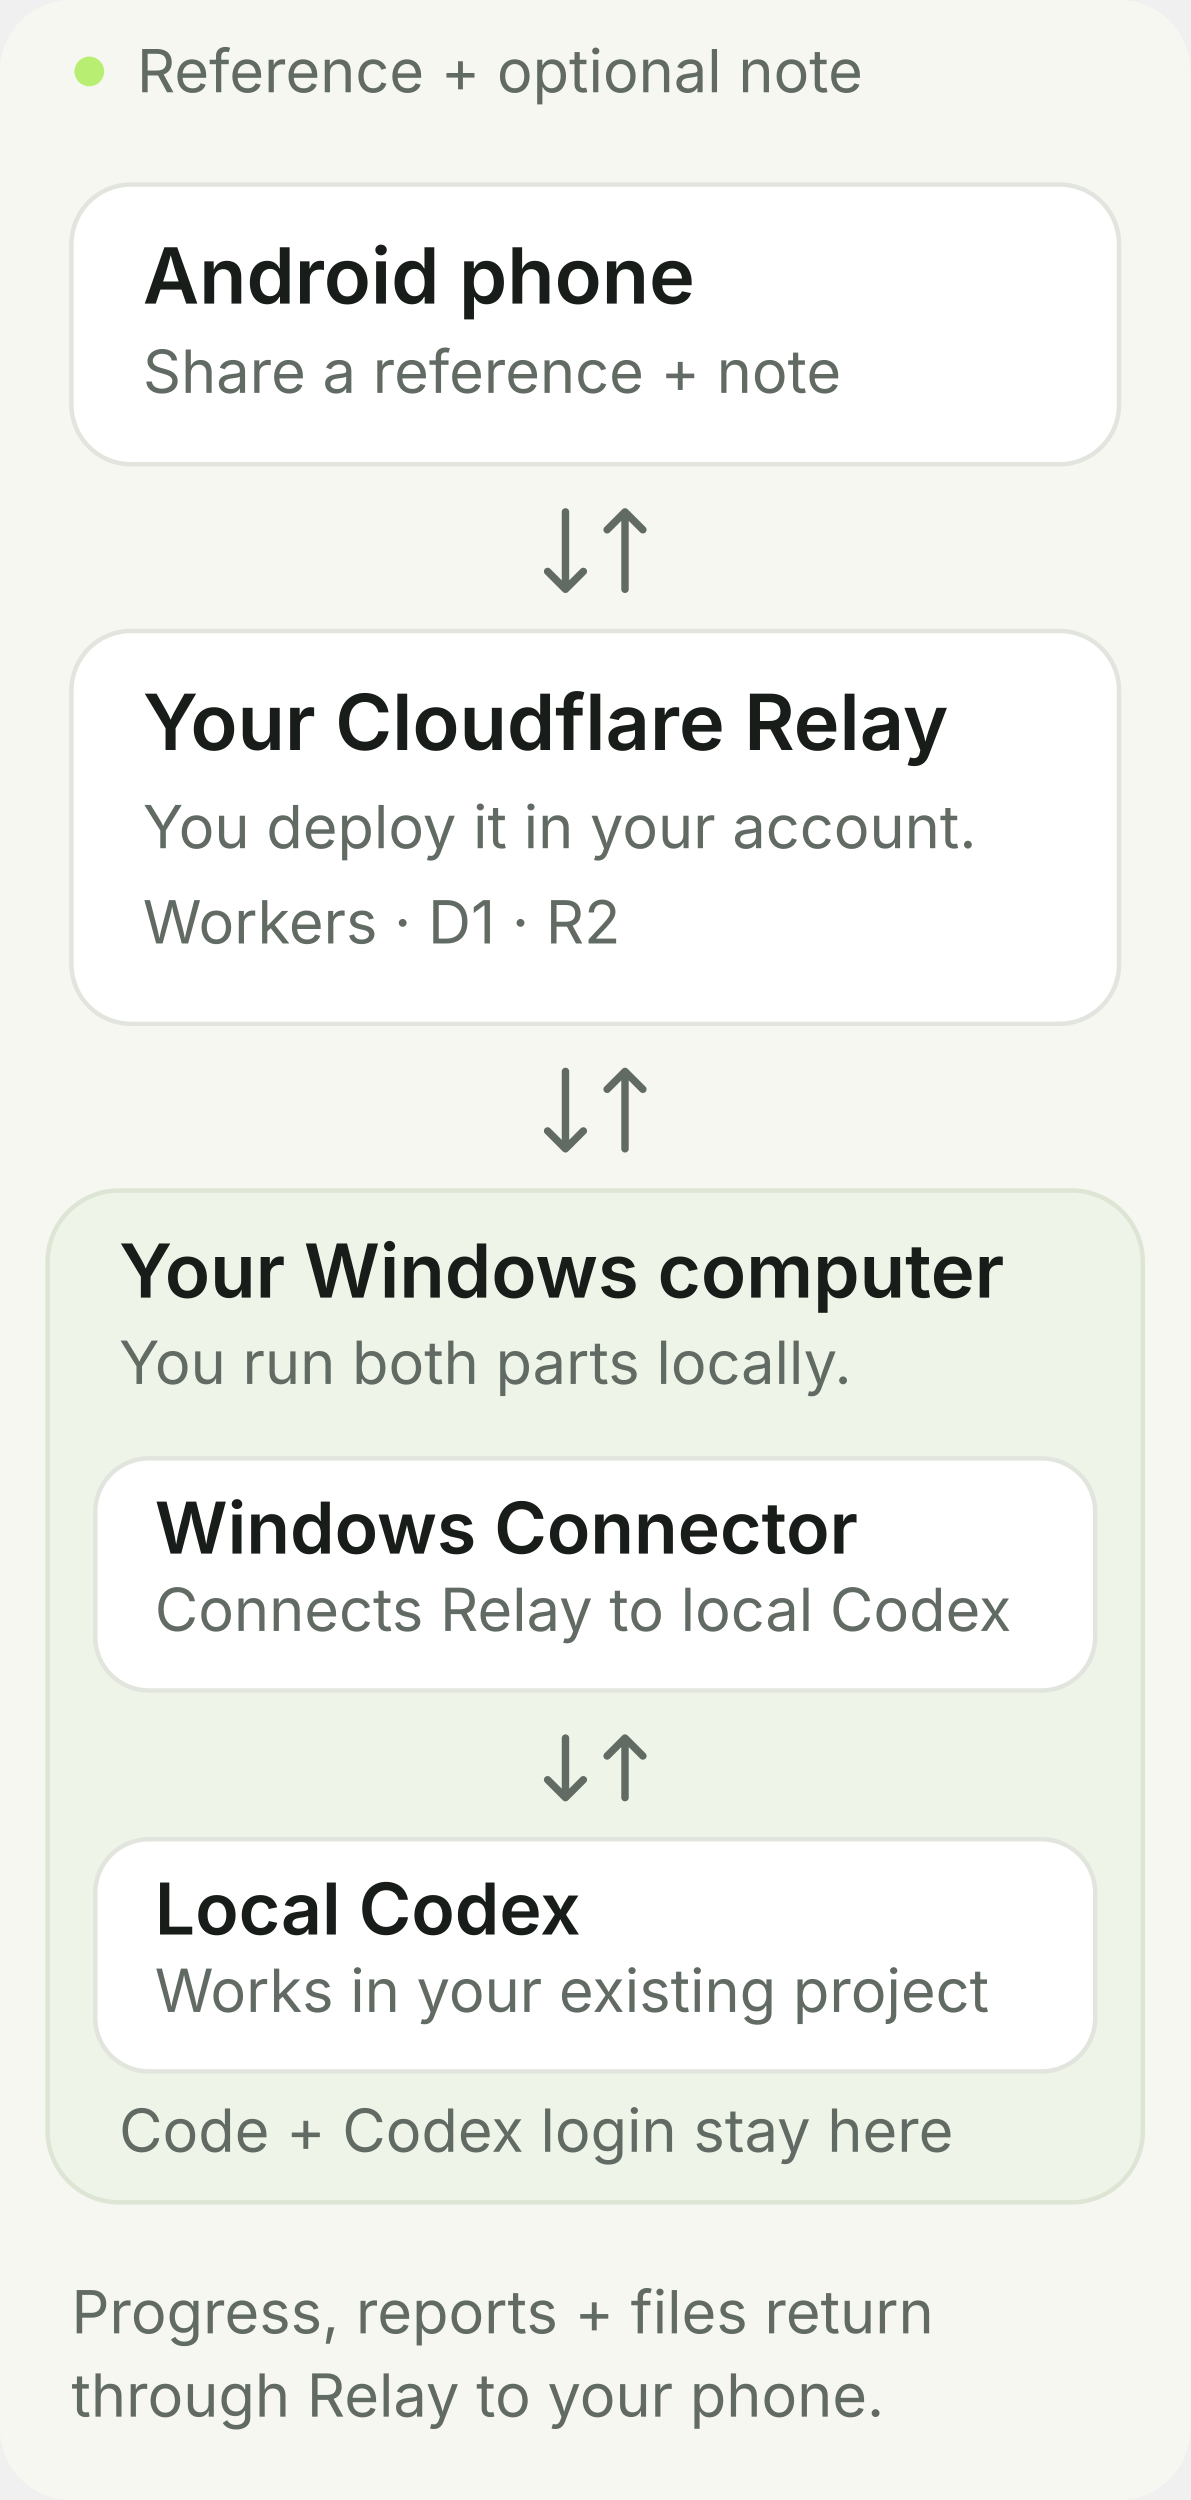
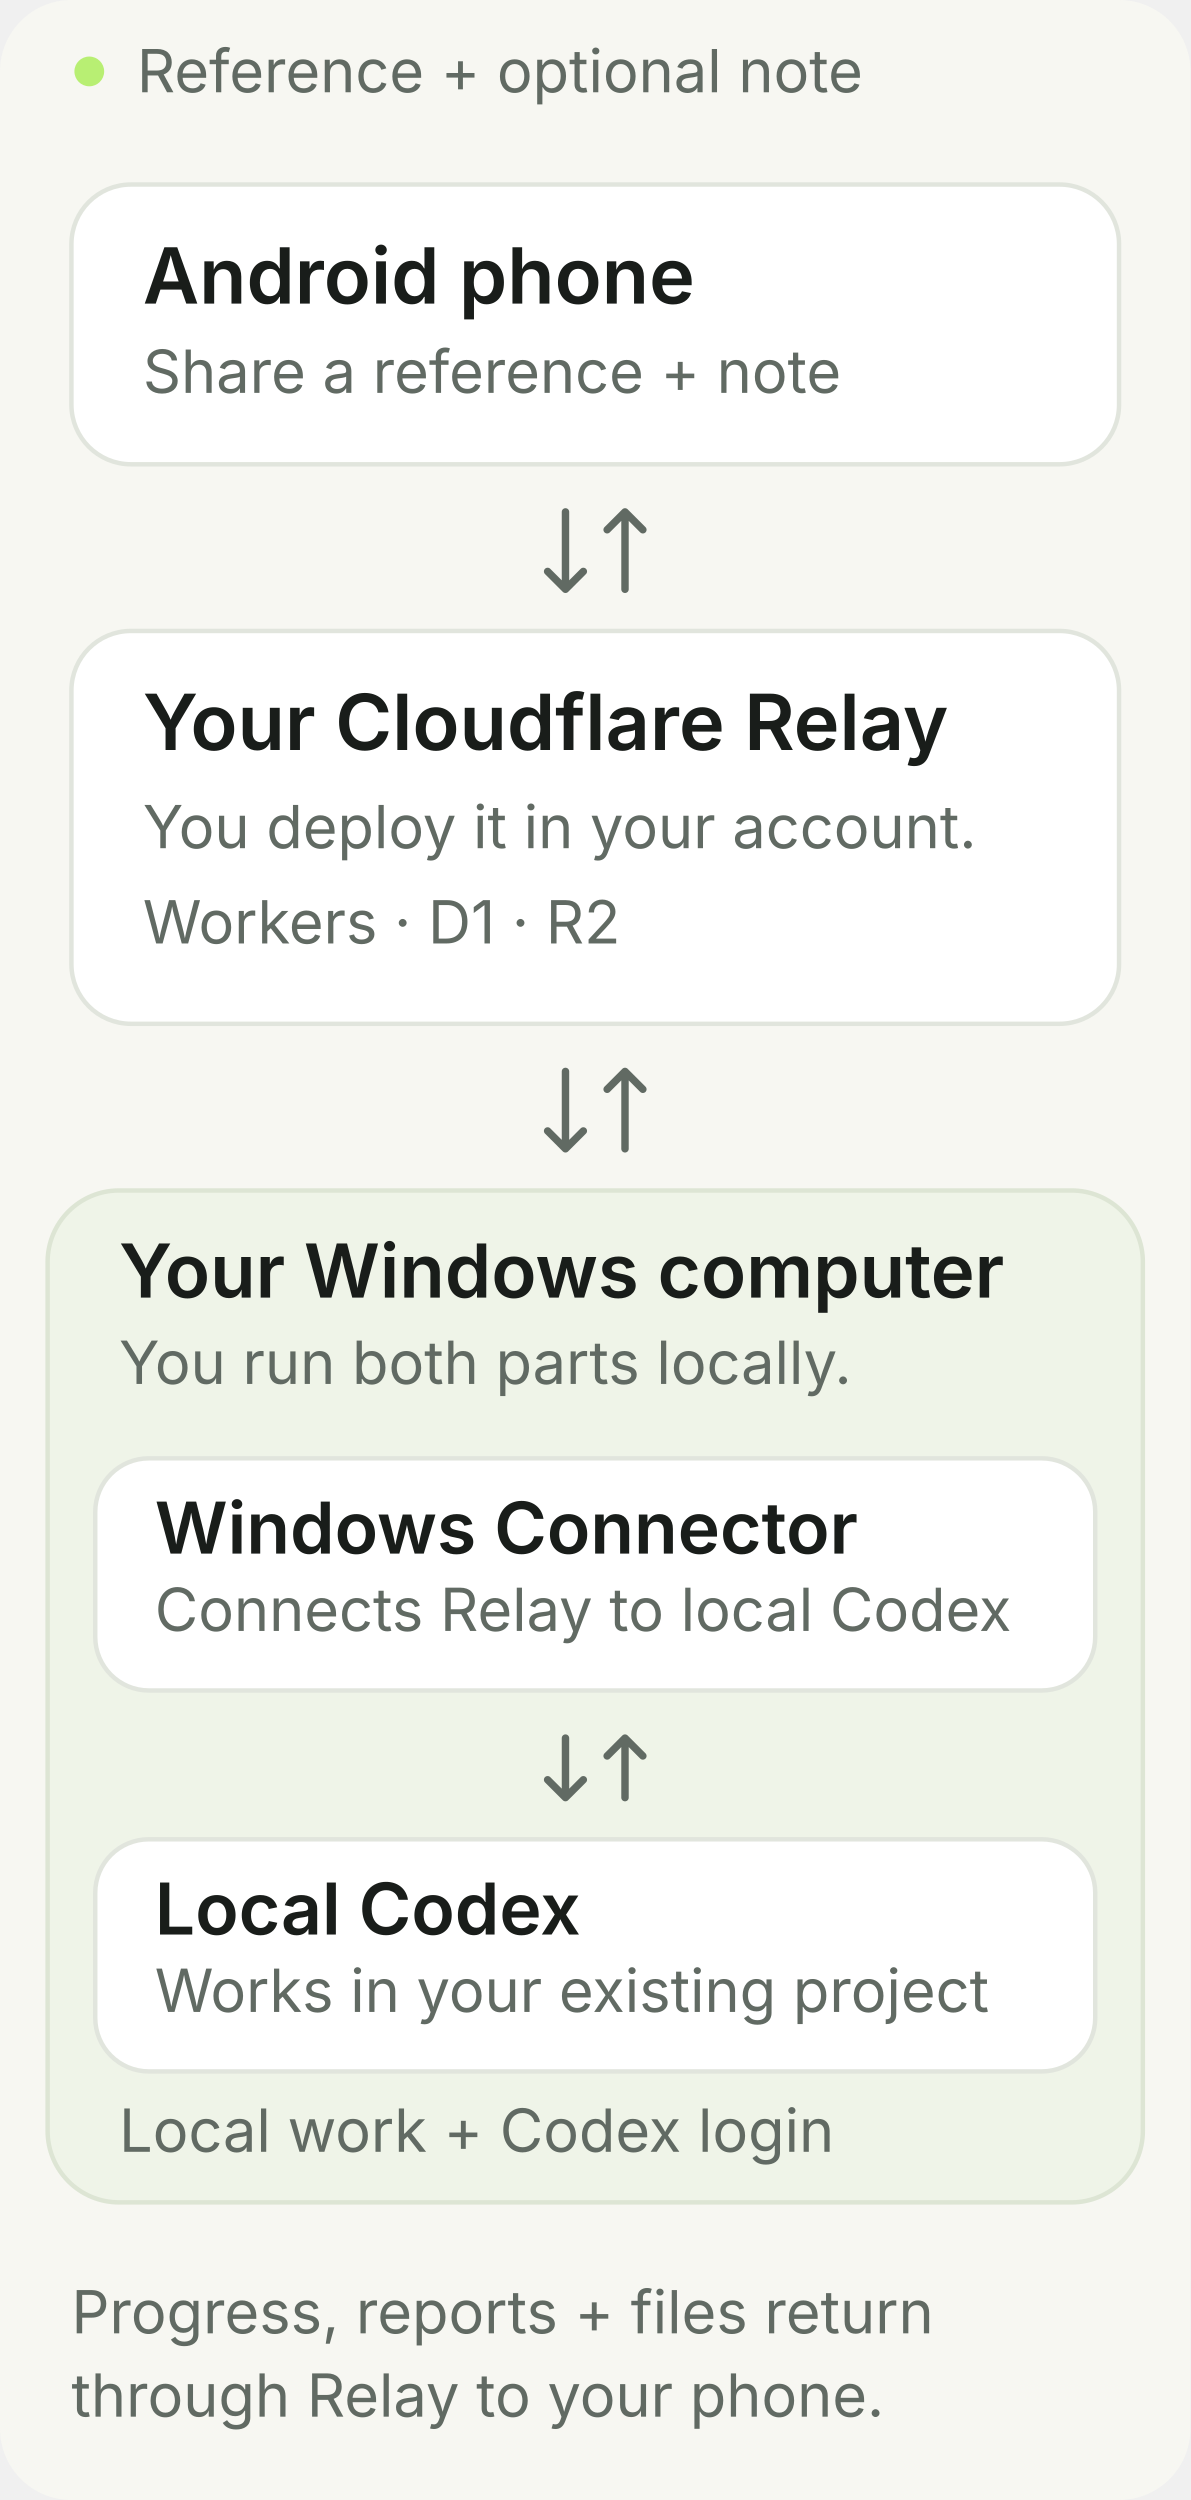
<svg xmlns="http://www.w3.org/2000/svg" width="400" height="840" viewBox="0 0 400 840" role="img" aria-labelledby="title description" lang="en">
  <rect width="400" height="840" rx="24" fill="#F7F7F2" />
  <g font-family="system-ui, -apple-system, Segoe UI, PingFang SC, Microsoft YaHei, sans-serif">
    <circle cx="30" cy="24" r="5" fill="#B8EF73" />
    <text x="46" y="31" font-size="20" fill="#616A63">Reference + optional note</text>
    <rect id="phone-card" x="24" y="62" width="352" height="94" rx="20" fill="#FFFFFF" stroke="#E1E5DD" stroke-width="1.5" />
    <text data-box="phone-card" x="48" y="102" font-size="26" font-weight="600" fill="#191D1A">Android phone</text>
    <text data-box="phone-card" x="48" y="132" font-size="20" fill="#616A63">Share a reference + note</text>
    <rect id="relay-card" x="24" y="212" width="352" height="132" rx="20" fill="#FFFFFF" stroke="#E1E5DD" stroke-width="1.5" />
    <text data-box="relay-card" x="48" y="252" font-size="26" font-weight="600" fill="#191D1A">Your Cloudflare Relay</text>
    <text data-box="relay-card" x="48" y="285" font-size="20" fill="#616A63">You deploy it in your account.</text>
    <text data-box="relay-card" x="48" y="317" font-size="20" fill="#616A63">Workers · D1 · R2</text>
    <rect id="computer-group" x="16" y="400" width="368" height="340" rx="24" fill="#EFF4E8" stroke="#DDE5D4" stroke-width="1.5" />
    <text data-box="computer-group" x="40" y="436" font-size="25" font-weight="600" fill="#191D1A">Your Windows computer</text>
    <text data-box="computer-group" x="40" y="465" font-size="20" fill="#616A63">You run both parts locally.</text>
    <rect id="connector-card" x="32" y="490" width="336" height="78" rx="18" fill="#FFFFFF" stroke="#E1E5DD" stroke-width="1.5" />
    <text data-box="connector-card" x="52" y="522" font-size="24" font-weight="600" fill="#191D1A">Windows Connector</text>
    <text data-box="connector-card" x="52" y="548" font-size="20" fill="#616A63">Connects Relay to local Codex</text>
    <rect id="codex-card" x="32" y="618" width="336" height="78" rx="18" fill="#FFFFFF" stroke="#E1E5DD" stroke-width="1.5" />
    <text data-box="codex-card" x="52" y="650" font-size="24" font-weight="600" fill="#191D1A">Local Codex</text>
    <text data-box="codex-card" x="52" y="676" font-size="20" fill="#616A63">Works in your existing project</text>
-     <text data-box="computer-group" x="40" y="723" font-size="20" fill="#616A63">Code + Codex login stay here</text>
+     <text data-box="computer-group" x="40" y="723" font-size="20" fill="#616A63">Local work + Codex login</text>
    <g fill="none" stroke="#616A63" stroke-width="2.5" stroke-linecap="round" stroke-linejoin="round" aria-hidden="true">
      <path d="M190 172V198 M184 192L190 198L196 192 M210 198V172 M204 178L210 172L216 178" />
      <path d="M190 360V386 M184 380L190 386L196 380 M210 386V360 M204 366L210 360L216 366" />
      <path d="M190 584V604 M184 598L190 604L196 598 M210 604V584 M204 590L210 584L216 590" />
    </g>
    <text x="24" y="784" font-size="20" fill="#616A63">Progress, reports + files return</text>
    <text x="24" y="812" font-size="20" fill="#616A63">through Relay to your phone.</text>
  </g>
</svg>
